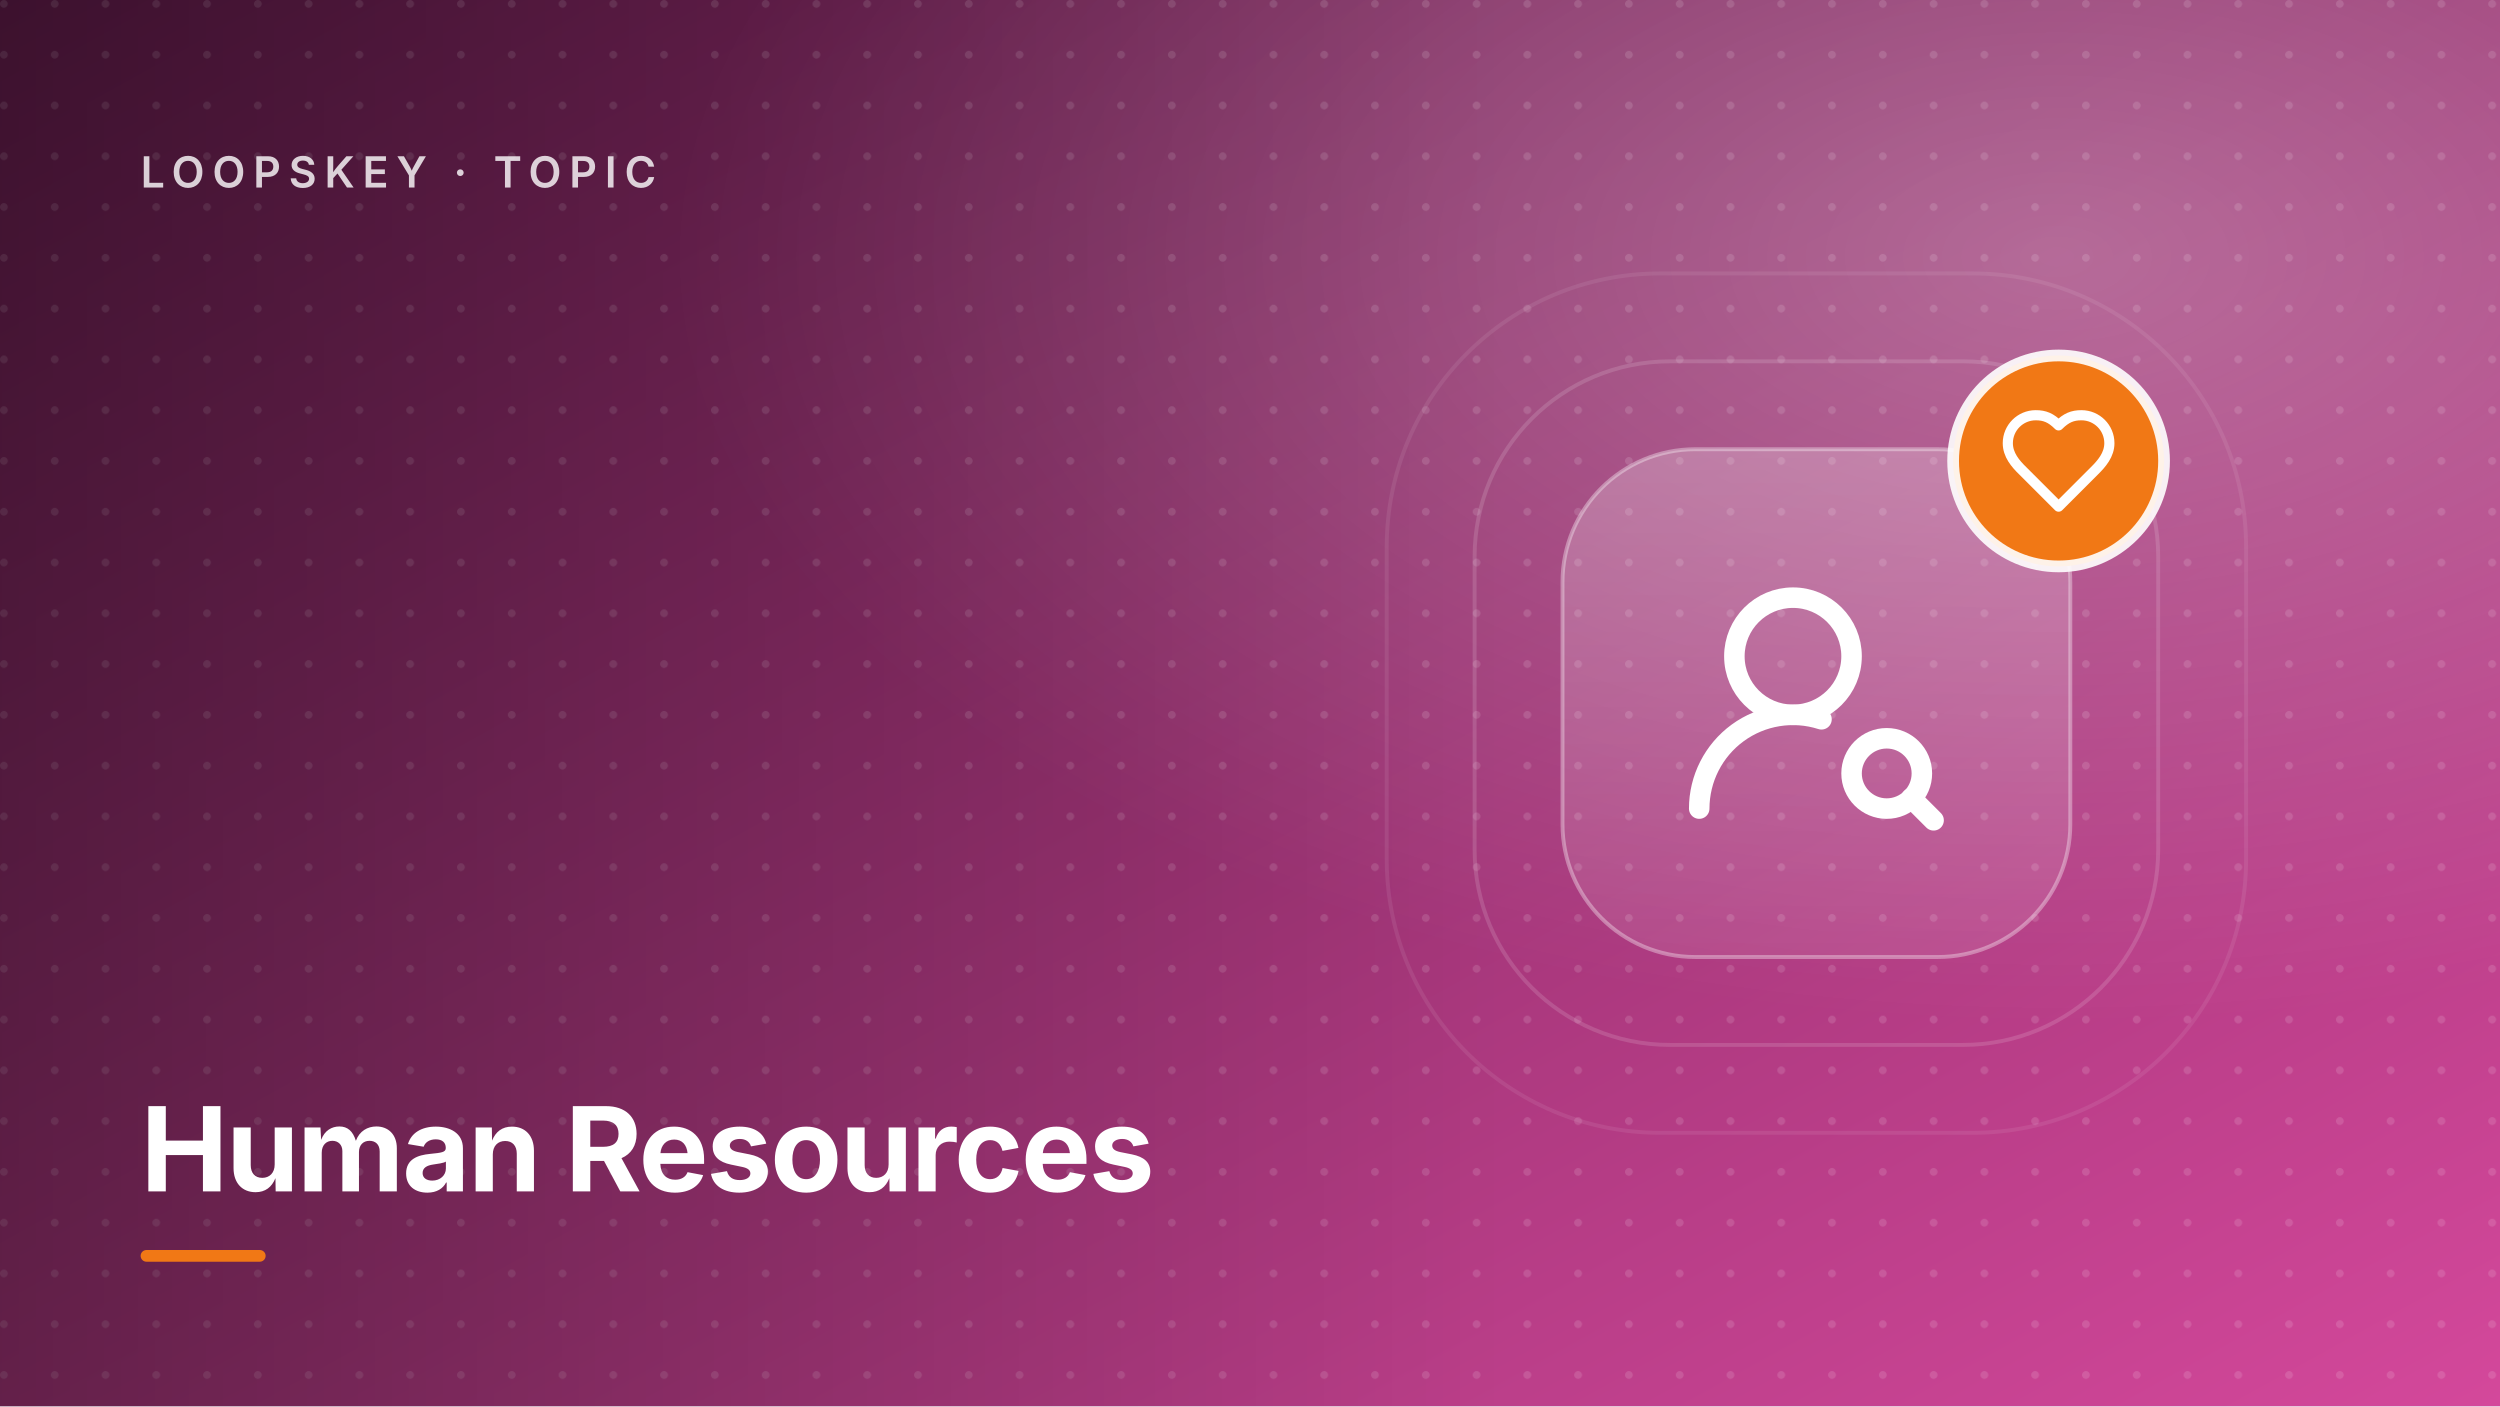
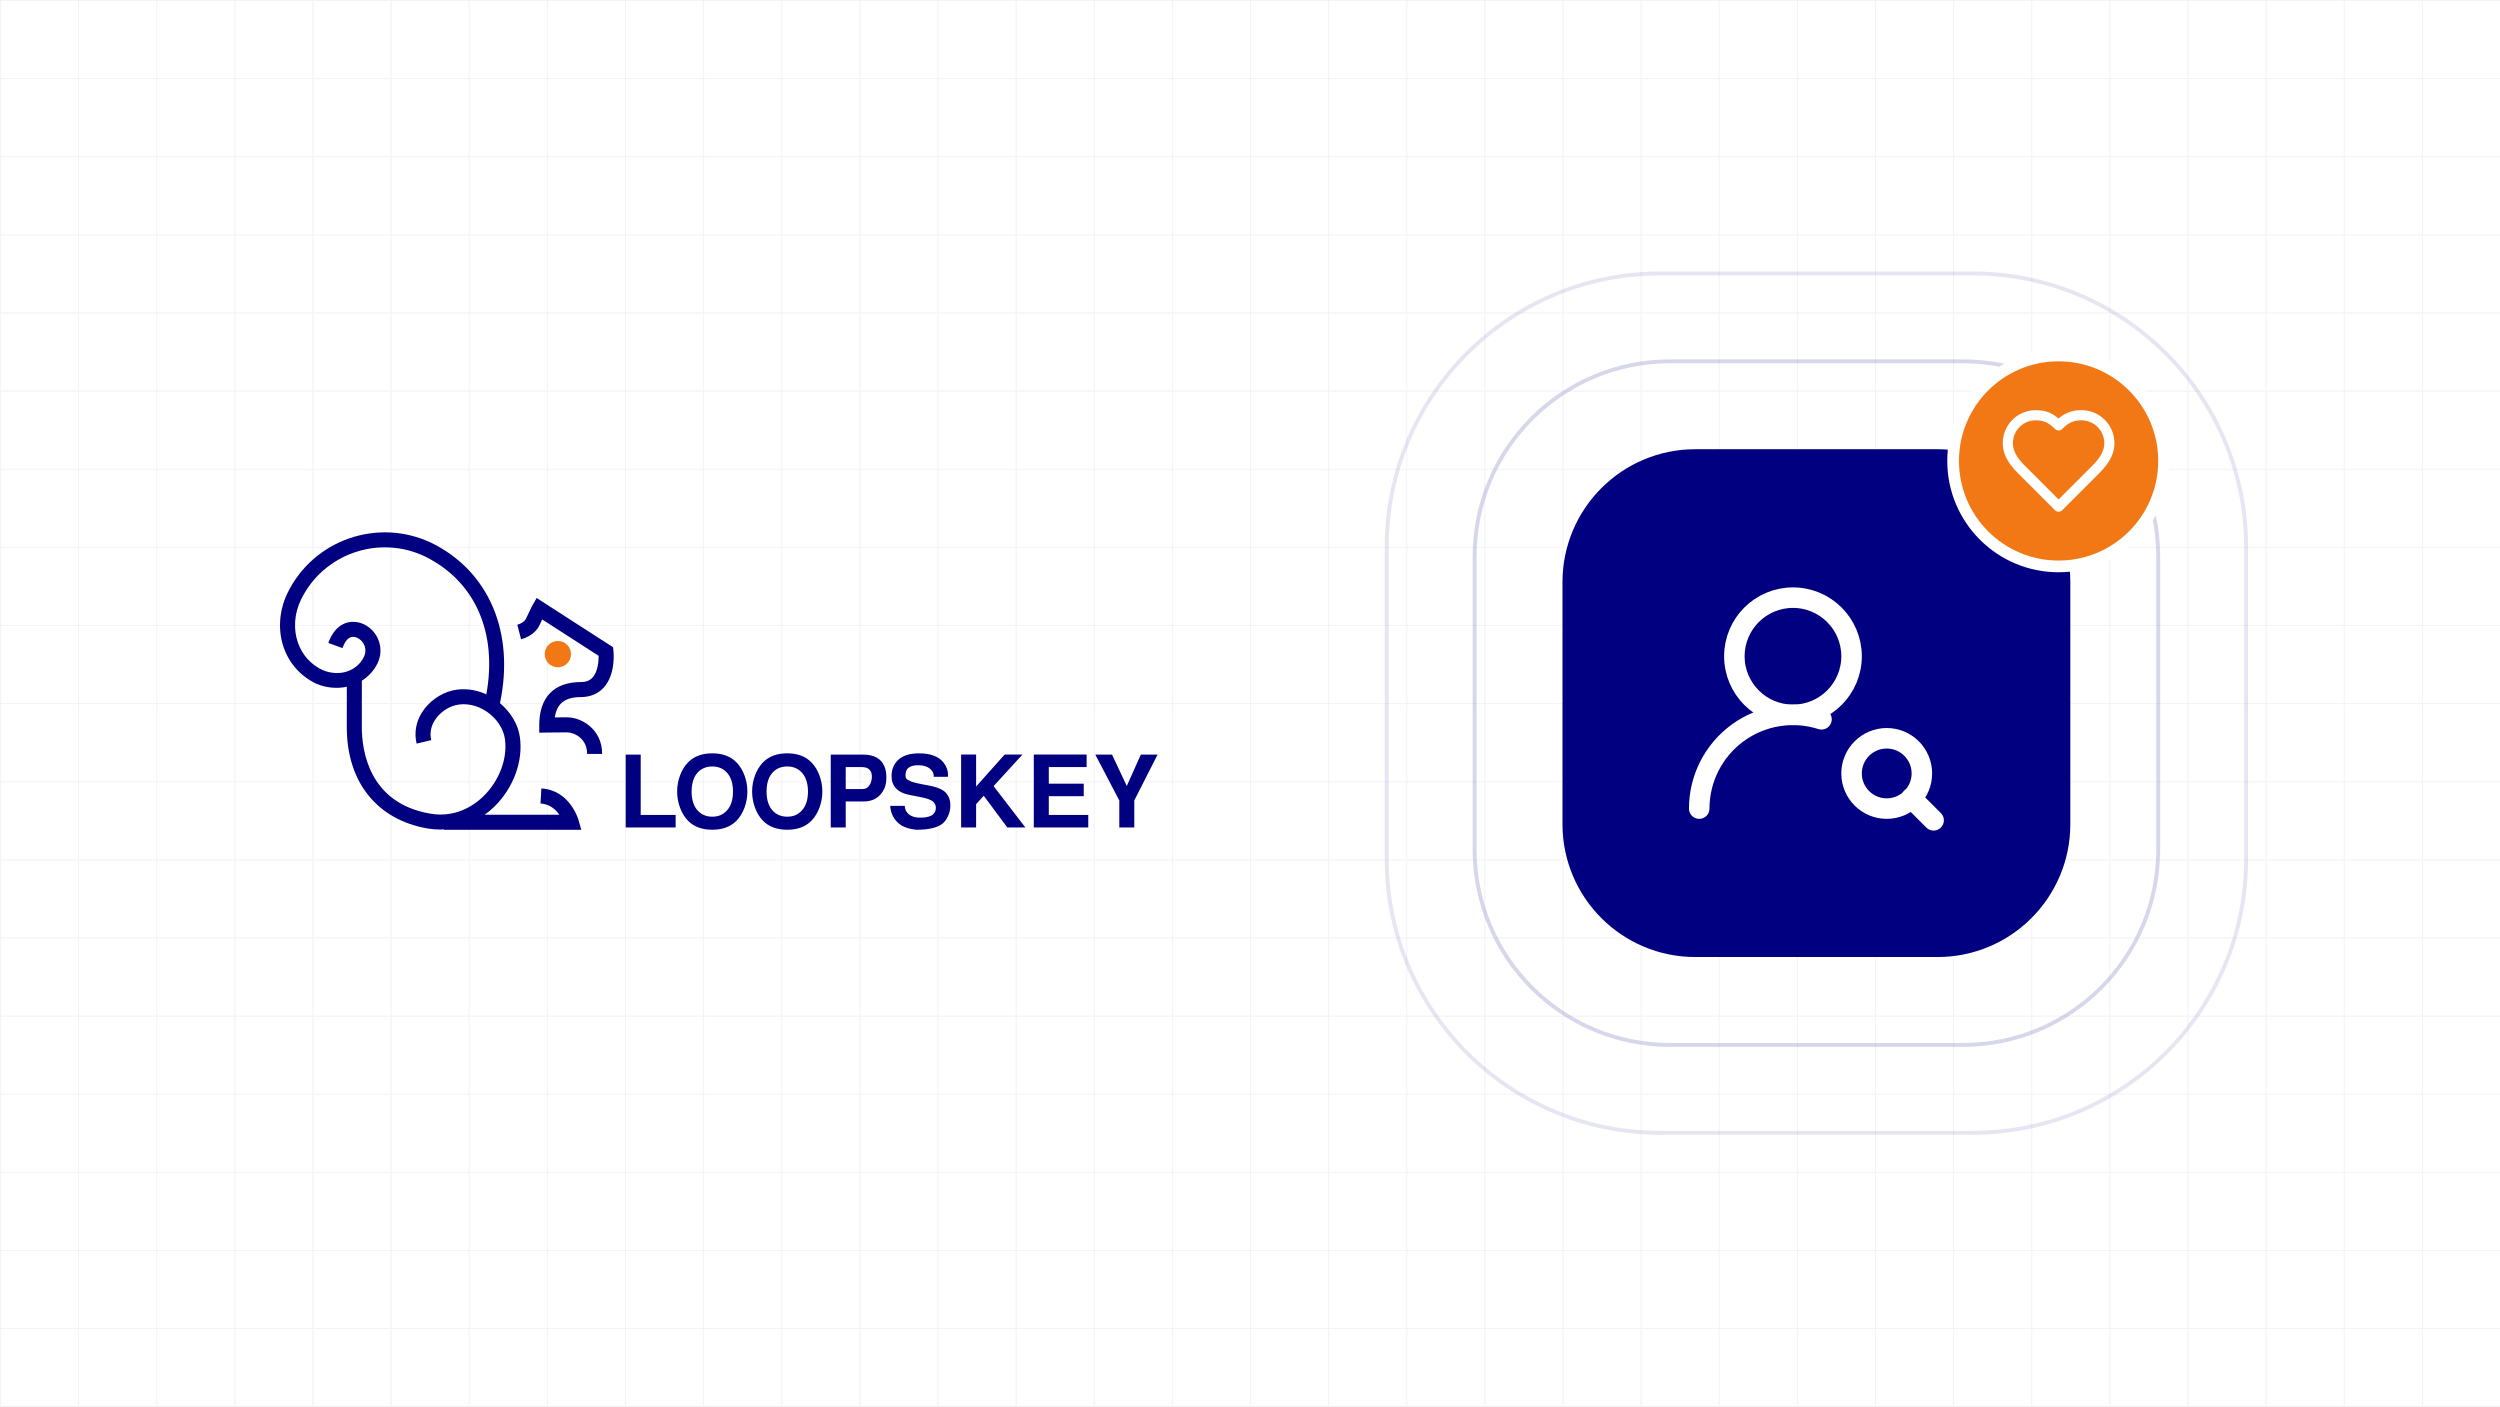
<svg xmlns="http://www.w3.org/2000/svg" width="1280" height="720" viewBox="0 0 1280 720">
  <defs>
-     <linearGradient id="bg" x1="0" y1="0" x2="1" y2="1">
-       <stop offset="0" stop-color="#5c1a46" />
-       <stop offset="1" stop-color="#d4489b" />
-     </linearGradient>
-     <radialGradient id="glow" cx="0.82" cy="0.18" r="0.55">
-       <stop offset="0" stop-color="#ffffff" stop-opacity="0.28" />
-       <stop offset="1" stop-color="#ffffff" stop-opacity="0" />
-     </radialGradient>
-     <linearGradient id="fade" x1="0" y1="0" x2="1" y2="0">
-       <stop offset="0" stop-color="#000" stop-opacity="0.35" />
-       <stop offset="0.6" stop-color="#000" stop-opacity="0" />
-     </linearGradient>
-     <pattern id="p" width="26" height="26" patternUnits="userSpaceOnUse">
-       <circle cx="2" cy="2" r="2" fill="#fff" />
+     <pattern id="grid" width="40" height="40" patternUnits="userSpaceOnUse">
+       <path d="M40 0H0V40" fill="none" stroke="#010080" stroke-opacity="0.05" stroke-width="1" />
    </pattern>
-     <linearGradient id="tile" x1="0" y1="0" x2="0" y2="1">
-       <stop offset="0" stop-color="#ffffff" stop-opacity="0.24" />
-       <stop offset="1" stop-color="#ffffff" stop-opacity="0.08" />
-     </linearGradient>
  </defs>
-   <rect width="1280" height="720" fill="url(#bg)" />
-   <rect width="1280" height="720" fill="url(#p)" opacity="0.13" />
-   <rect width="1280" height="720" fill="url(#glow)" />
-   <rect width="1280" height="720" fill="url(#fade)" />
-   <rect x="710" y="140" width="440" height="440" rx="140" fill="none" stroke="#fff" stroke-opacity="0.08" stroke-width="2" />
-   <rect x="755" y="185" width="350" height="350" rx="100" fill="none" stroke="#fff" stroke-opacity="0.14" stroke-width="2" />
-   <rect x="800" y="230" width="260" height="260" rx="68" fill="url(#tile)" stroke="#fff" stroke-opacity="0.35" stroke-width="2" />
+   <rect width="1280" height="720" fill="#fff" />
+   <rect width="1280" height="720" fill="url(#grid)" />
+   <rect x="710" y="140" width="440" height="440" rx="140" fill="none" stroke="#010080" stroke-opacity="0.1" stroke-width="2" />
+   <rect x="755" y="185" width="350" height="350" rx="100" fill="none" stroke="#010080" stroke-opacity="0.16" stroke-width="2" />
+   <rect x="800" y="230" width="260" height="260" rx="68" fill="#010080" />
  <g transform="translate(858 288) scale(6)" fill="none" stroke="#fff" stroke-width="1.75" stroke-linecap="round" stroke-linejoin="round">
    <circle cx="10" cy="8" r="5" />
    <path d="M2 21a8 8 0 0 1 10.434-7.62" />
    <circle cx="18" cy="18" r="3" />
    <path d="m22 22-1.9-1.9" />
  </g>
-   <circle cx="1054" cy="236" r="54" fill="#F17815" stroke="#fff" stroke-opacity="0.9" stroke-width="6" />
+   <circle cx="1054" cy="236" r="54" fill="#F27815" stroke="#fff" stroke-width="6" />
  <g transform="translate(1022.8 204.8) scale(2.6)" fill="none" stroke="#ffffff" stroke-width="2" stroke-linecap="round" stroke-linejoin="round">
    <path d="M19 14c1.49-1.46 3-3.21 3-5.5A5.5 5.5 0 0 0 16.5 3c-1.76 0-3 .5-4.5 2-1.5-1.5-2.74-2-4.5-2A5.5 5.5 0 0 0 2 8.5c0 2.3 1.5 4.05 3 5.5l7 7Z" />
  </g>
-   <text x="72" y="96" font-family="Inter, Arial, sans-serif" font-size="22" font-weight="600" letter-spacing="4" fill="#fff" fill-opacity="0.8">LOOPSKEY · TOPIC</text>
-   <text x="72" y="610" font-family="Inter, Arial, sans-serif" font-size="60" font-weight="700" letter-spacing="-1" fill="#fff">Human Resources</text>
-   <rect x="72" y="640" width="64" height="6" rx="3" fill="#F17815" />
+   <g transform="translate(130.4 268.8) scale(0.829)">
+     <path fill="#010080" d="M108.47,178.28c-38.19-6.5-42.3-39.45-42.3-53.32l0.01-28.8c4.06-2.59,7.48-6.17,9.71-10.79c2.09-4.32,2.36-9.21,0.77-13.74c-1.59-4.55-4.87-8.22-9.23-10.31c-3.85-1.83-8.16-2.02-11.87-0.51c-4.48,1.84-7.88,5.89-10.09,12.05l8.73,3.15c1.28-3.53,2.96-5.81,4.88-6.6c1.78-0.74,3.62-0.05,4.33,0.29c2.12,1.02,3.71,2.8,4.49,5.01c0.76,2.19,0.63,4.55-0.38,6.63c-2.17,4.49-5.9,7.58-10.35,9.07h-0.27v0.11c-4.57,1.45-9.88,1.21-15.08-0.97c-7.23-3.47-12.46-9.31-15.11-16.86c-2.92-8.35-2.26-18.01,1.84-26.49c13.74-28.45,48.15-40.43,76.7-26.73c30.89,15.27,44.77,46.86,37.82,85.12c-6.75-3.07-14.12-3.99-20.97-2.38c-7.54,1.78-14.77,7.04-18.9,13.72c-3.65,5.93-4.76,12.53-3.19,19.09l9.03-2.16c-1.24-5.18,0.44-9.42,2.07-12.06c2.87-4.66,7.9-8.31,13.11-9.55c6.22-1.48,13.21,0,19.12,4.03c6.08,4.14,10.27,10.43,11.21,16.83c1.73,11.96-3.44,25.82-13.19,35.33C132.13,176.48,120.45,180.35,108.47,178.28 M177.06,162.72l-0.54,9.28c5.7,0.32,9.39,3.71,11.63,6.93h-46.09c2.01-1.46,3.97-3.04,5.81-4.83c11.99-11.69,18.08-28.29,15.89-43.32c-1.13-7.78-5.71-15.24-12.27-20.75c9.24-43.62-6.76-81.4-42.16-98.91c-33.17-15.9-73.16-2-89.13,31.04c-5.16,10.69-5.98,22.94-2.24,33.6c3.42,9.79,10.48,17.67,20.05,22.26c6.36,2.68,12.91,3.14,18.89,1.89l-0.01,25.06c-0.01,33.78,18.69,57.14,50.03,62.48c2.55,0.43,5.11,0.65,7.65,0.65c0.8,0,1.59-0.08,2.38-0.12v0.25h84.76l-1.68-5.91C199.82,181.54,194.55,163.72,177.06,162.72" />
+     <path fill="#010080" d="M201.45,106.28c5.79,0,10.69-2.05,14.17-5.92c7.28-8.09,6.11-21.19,5.96-22.66l-0.23-2.2l-47.2-30.4l-2.43,4.22c0,0-0.89,1.56-4.16,8.5c-1.01,2.14-3.85,3.38-5.36,3.77l2.31,8.99c1.95-0.5,8.53-2.62,11.44-8.8c0.64-1.36,1.18-2.5,1.64-3.44l34.85,22.47c0.02,3.74-0.62,9.91-3.74,13.37c-1.71,1.9-4.09,2.82-7.25,2.82c-16.57,0-25.7,9.42-25.7,26.54v4.72l4.72-0.08c0.01,0,6.15-0.1,12.5-0.11c3.87,0,12.35,3.36,12.35,13.34h9.28c0-15.43-12.91-22.63-21.64-22.63c-2.73,0-5.41,0.03-7.61,0.05C186.61,110.19,191.71,106.28,201.45,106.28" />
+     <path fill="#F27815" d="M195.36,79.76c0-4.49-3.64-8.12-8.12-8.12c-4.49,0-8.13,3.63-8.13,8.12c0,4.49,3.64,8.12,8.13,8.12C191.72,87.89,195.36,84.25,195.36,79.76" />
+     <path fill="#010080" d="M538.62,161.2l-9.13-19.41h-10.32l14.82,28.33v16.69h9.26v-16.69l14.4-28.33h-10.36L538.62,161.2z M481.19,186.81h33.64v-7.73h-24.38v-11.6h21.58v-7.73h-21.58v-10.24h23.36v-7.73h-32.62V186.81z M445.56,186.81v-14.4l4.71-5.19l14.57,19.58h11.13l-19.62-25.53l17.84-19.5h-11l-17.63,19.75v-19.75h-9.26v45.02H445.56z M428.23,154.45c0-2.8-0.91-5.35-2.72-7.64c-2.98-3.85-8.04-5.78-15.21-5.78c-5.27,0-9.36,1.17-12.28,3.52c-2.69,2.21-4.23,5.2-4.63,8.96c-0.03,0.6-0.04,1.18-0.04,1.74c0,5.27,2.75,8.85,8.24,10.75c1.02,0.37,4.3,1.06,9.85,2.08c4.02,0.79,6.61,1.78,7.77,2.97c0.99,1.05,1.49,2.27,1.49,3.65c0,1.59-0.55,2.9-1.66,3.95c-1.36,1.3-3.75,2-7.18,2.08c-3.82,0.14-6.64-0.74-8.45-2.63c-1.27-1.3-1.91-2.85-1.91-4.63h-9.01c0.37,4.98,2.46,8.86,6.29,11.63c1.47,1.05,3.44,1.87,5.91,2.47c1.95,0.48,3.67,0.69,5.14,0.63c6.29-0.11,10.99-1.14,14.1-3.1c1.72-1.13,3.11-2.8,4.16-5.01s1.57-4.51,1.57-6.88c0-3.29-0.98-5.94-2.93-7.96c-1.95-2.02-5.49-3.49-10.61-4.4c-6.94-1.25-10.71-2.17-11.3-2.76c-1.13-0.45-1.9-0.92-2.29-1.4c-0.48-0.62-0.65-1.66-0.51-3.1c0.25-3.54,2.96-5.28,8.11-5.22c3.03,0.06,5.38,0.8,7.05,2.25c1.59,1.3,2.32,2.93,2.21,4.89h8.71C428.19,155.2,428.23,154.84,428.23,154.45 M374.97,149.52c3.09,0,5.04,1.15,5.86,3.44c0.23,0.65,0.34,1.44,0.34,2.38c0,1.48-0.24,2.79-0.72,3.95c-1.05,2.52-2.73,3.78-5.06,3.78h-10.36v-13.55H374.97z M365.03,186.81v-16.05h11.04c6.03,0,10.31-2.68,12.83-8.03c0.82-1.81,1.23-4.12,1.23-6.92c0-2.63-0.4-4.87-1.19-6.71c-2.04-4.87-6.44-7.31-13.21-7.31h-19.96v45.02H365.03z M320.6,177.09c-2.97-2.75-4.46-6.9-4.46-12.45c0-5.58,1.49-9.74,4.46-12.49c2.21-2.01,4.98-3.01,8.32-3.01s6.09,1,8.24,3.01c3.03,2.75,4.55,6.91,4.55,12.49c0,5.55-1.52,9.7-4.55,12.45c-2.15,2.04-4.9,3.06-8.24,3.06S322.81,179.12,320.6,177.09 M348.82,154.72c-1.17-3.19-2.81-5.87-4.91-8.05c-3.62-3.77-8.62-5.65-14.99-5.65c-6.4,0-11.41,1.88-15.03,5.65c-2.1,2.18-3.73,4.86-4.91,8.05c-1.18,3.19-1.76,6.49-1.76,9.91c0,3.43,0.59,6.73,1.76,9.92c1.17,3.19,2.81,5.87,4.91,8.05c3.62,3.74,8.63,5.61,15.03,5.61c6.37,0,11.37-1.87,14.99-5.61c2.1-2.18,3.73-4.86,4.91-8.05c1.18-3.19,1.77-6.49,1.77-9.92C350.59,161.21,350,157.91,348.82,154.72 M274.31,177.09c-2.97-2.75-4.46-6.9-4.46-12.45c0-5.58,1.49-9.74,4.46-12.49c2.21-2.01,4.99-3.01,8.32-3.01c3.34,0,6.09,1,8.24,3.01c3.03,2.75,4.54,6.91,4.54,12.49c0,5.55-1.51,9.7-4.54,12.45c-2.15,2.04-4.9,3.06-8.24,3.06C279.29,180.14,276.51,179.12,274.31,177.09 M302.53,154.72c-1.18-3.19-2.81-5.87-4.91-8.05c-3.63-3.77-8.62-5.65-15-5.65c-6.4,0-11.41,1.88-15.03,5.65c-2.1,2.18-3.73,4.86-4.91,8.05c-1.18,3.19-1.76,6.49-1.76,9.91c0,3.43,0.59,6.73,1.76,9.92c1.18,3.19,2.81,5.87,4.91,8.05c3.62,3.74,8.64,5.61,15.03,5.61c6.37,0,11.37-1.87,15-5.61c2.1-2.18,3.73-4.86,4.91-8.05c1.17-3.19,1.76-6.49,1.76-9.92C304.29,161.21,303.7,157.91,302.53,154.72 M229.15,186.81h30.84v-7.73h-21.58v-37.29h-9.26V186.81z" />
+   </g>
</svg>
